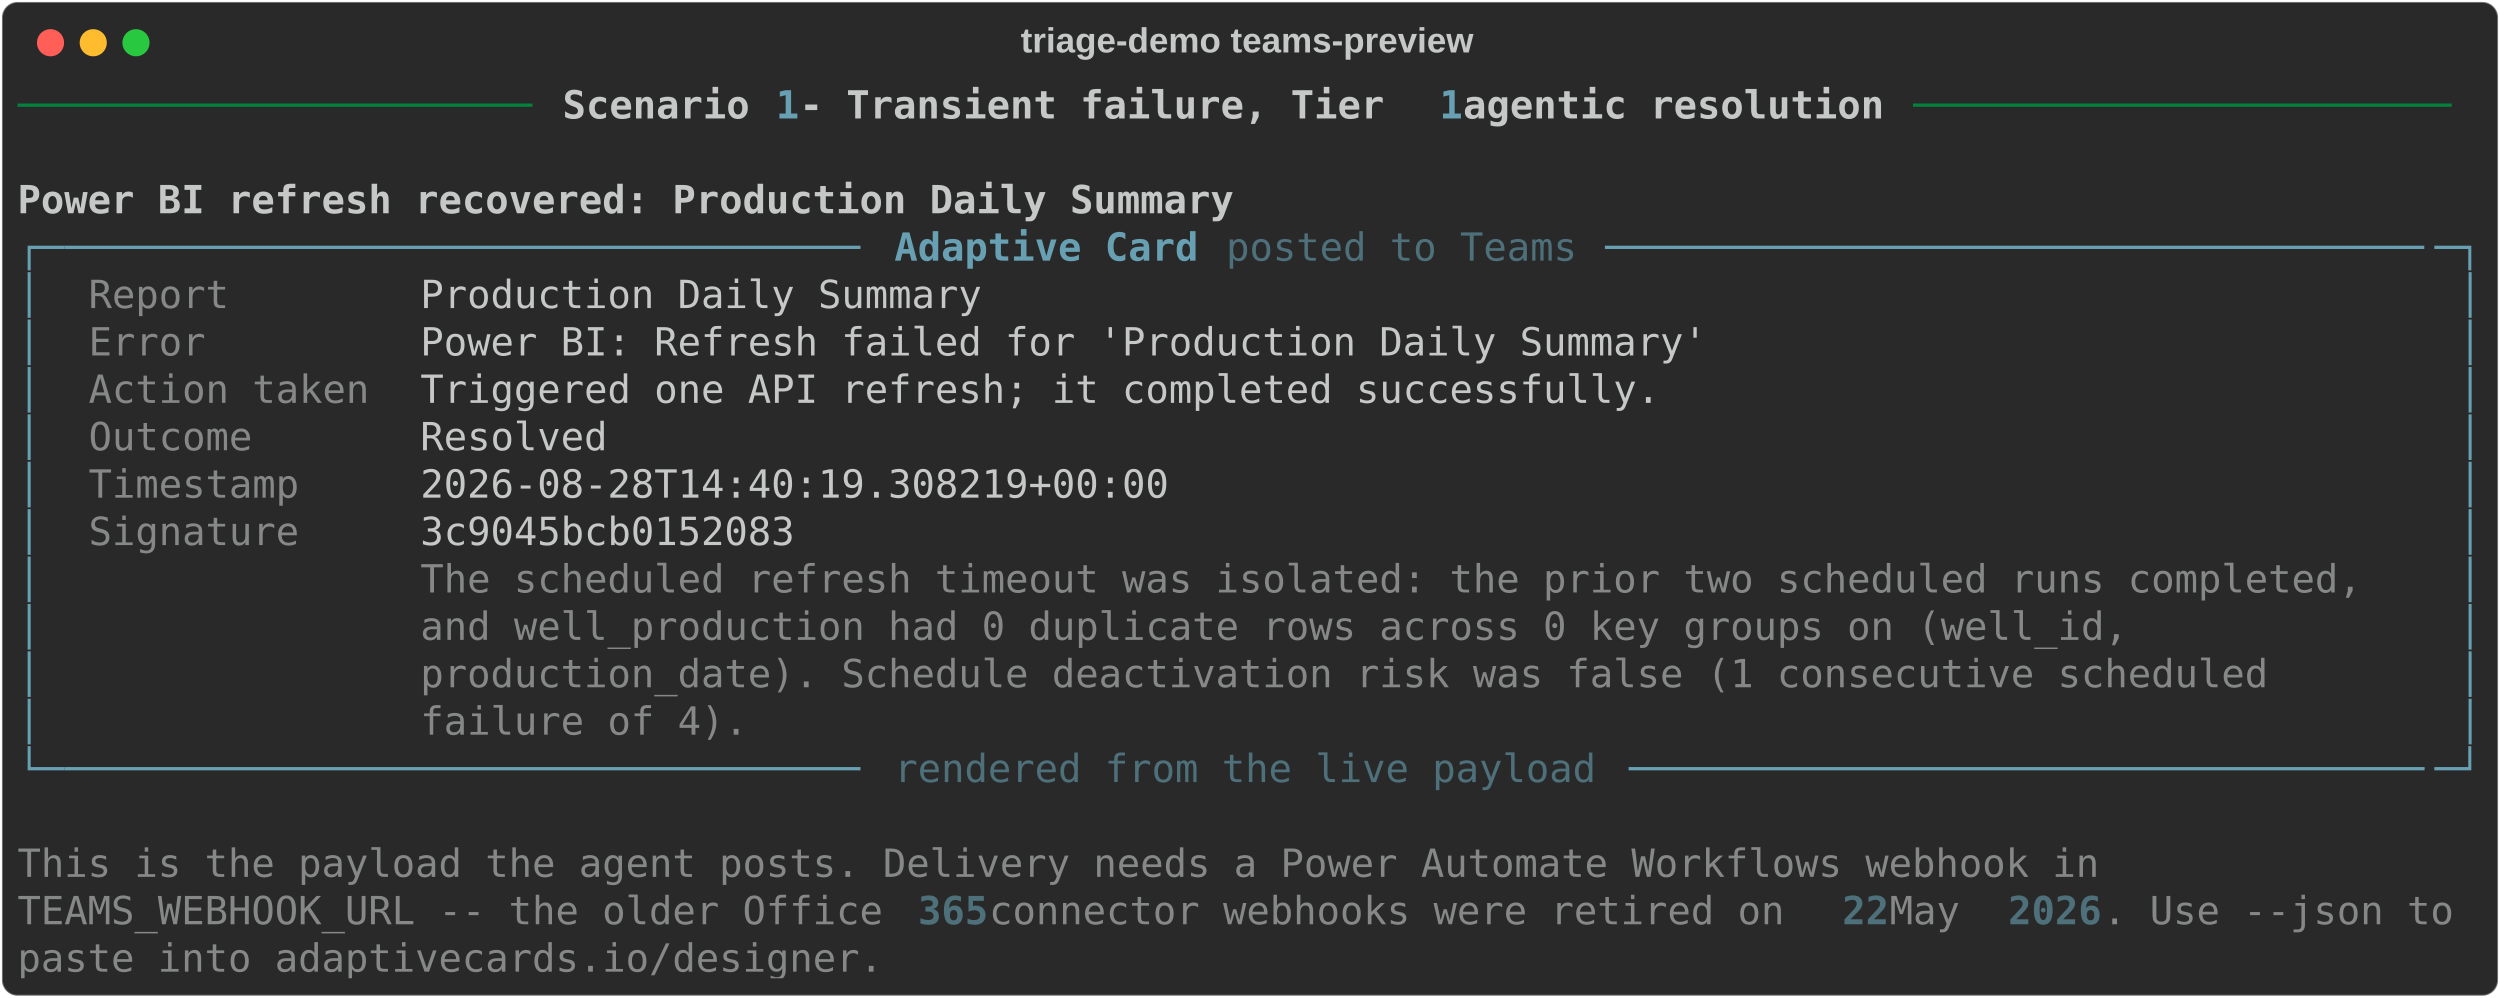
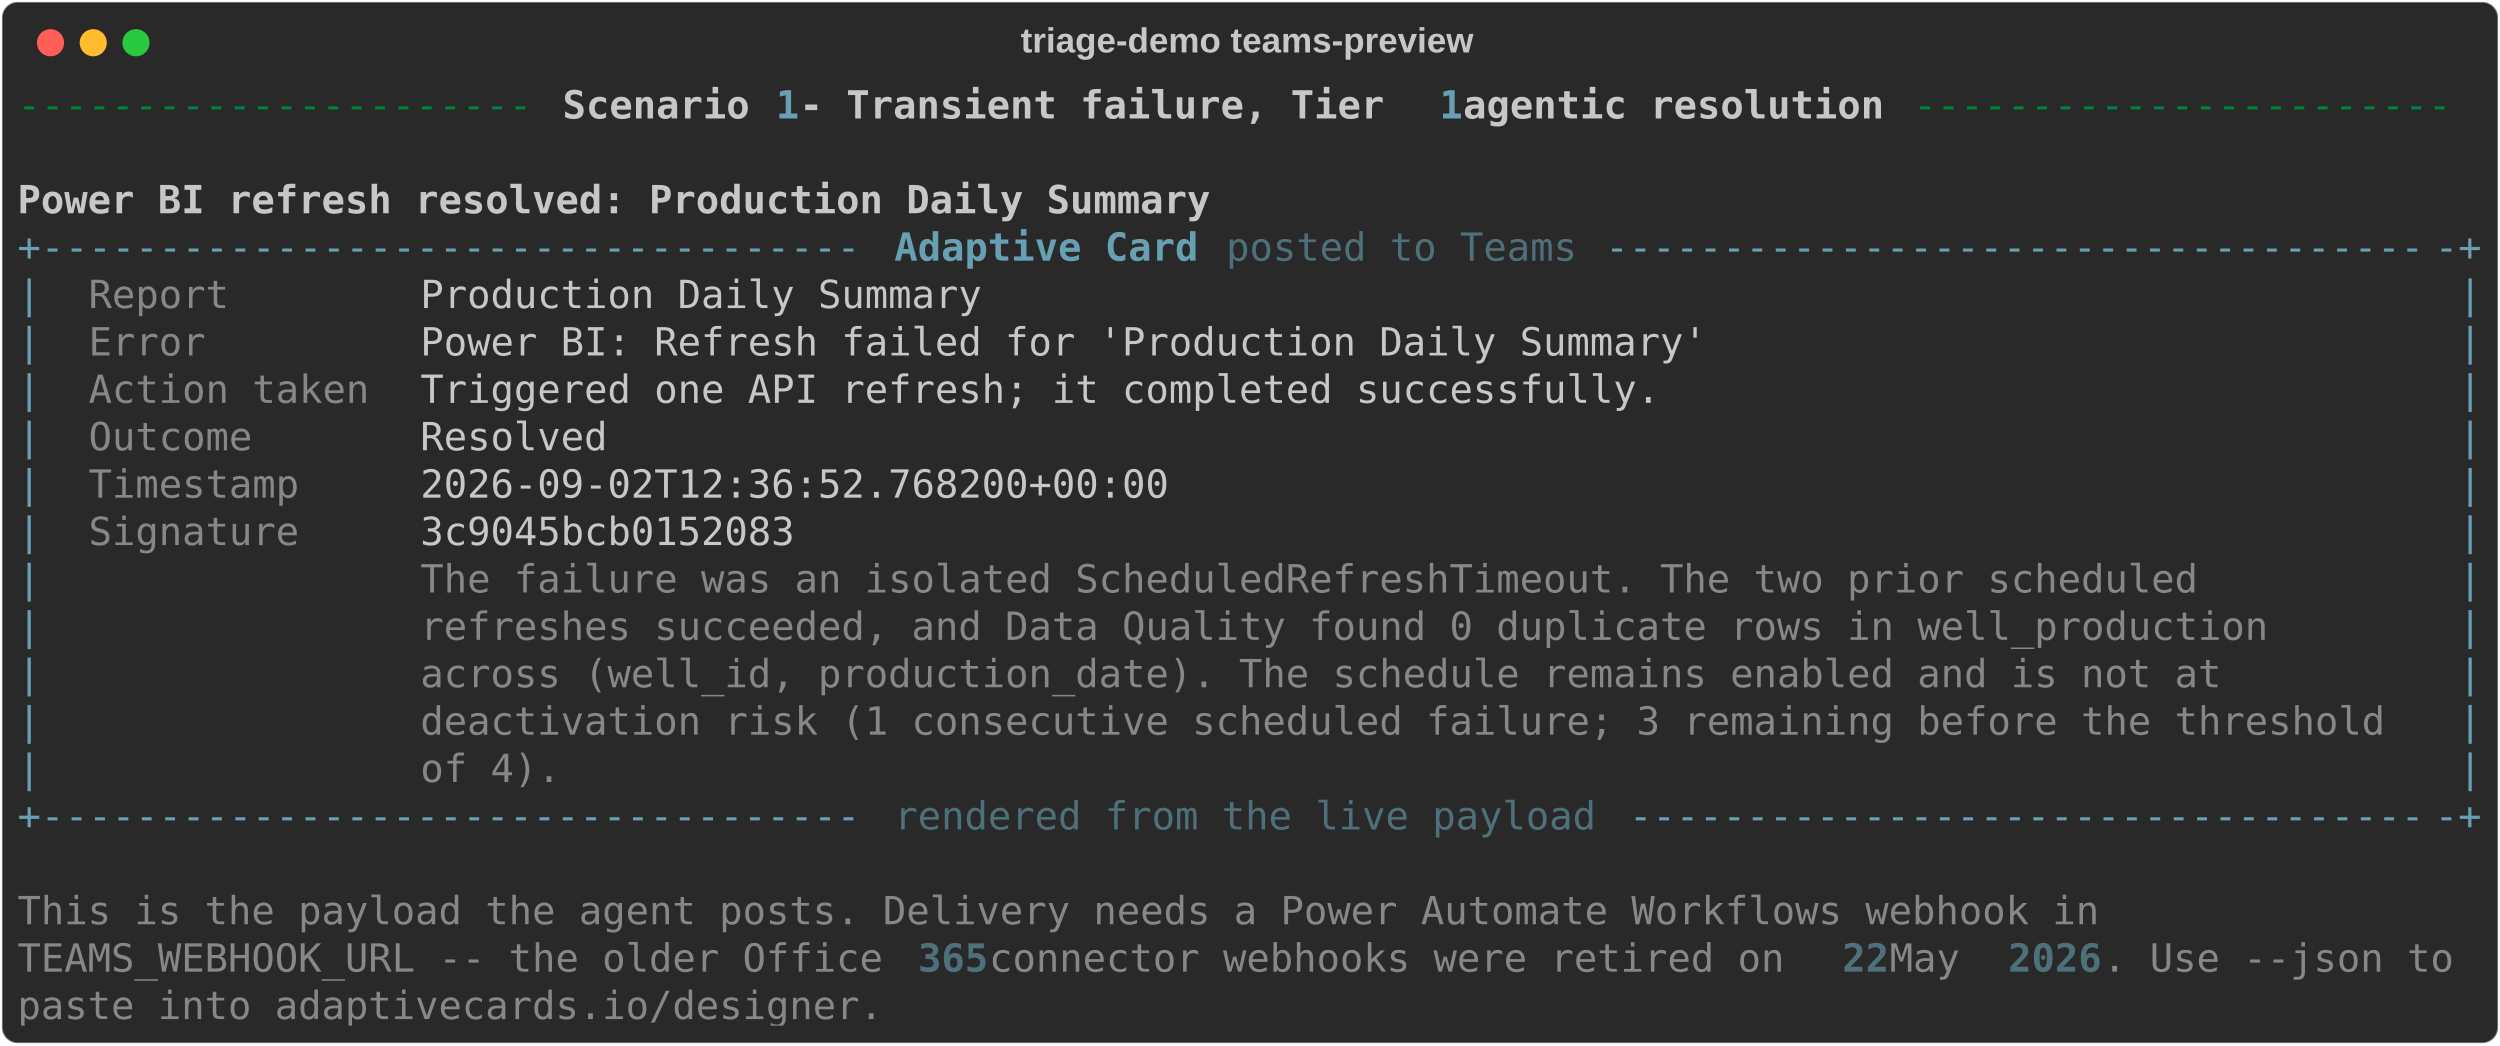
- <svg xmlns="http://www.w3.org/2000/svg" class="rich-terminal" viewBox="0 0 1287 513.6">
+ <svg xmlns="http://www.w3.org/2000/svg" class="rich-terminal" viewBox="0 0 1287 538.0">
  <style>

    @font-face {
        font-family: "Fira Code";
        src: local("FiraCode-Regular"),
                url("https://cdnjs.cloudflare.com/ajax/libs/firacode/6.2.0/woff2/FiraCode-Regular.woff2") format("woff2"),
                url("https://cdnjs.cloudflare.com/ajax/libs/firacode/6.2.0/woff/FiraCode-Regular.woff") format("woff");
        font-style: normal;
        font-weight: 400;
    }
    @font-face {
        font-family: "Fira Code";
        src: local("FiraCode-Bold"),
                url("https://cdnjs.cloudflare.com/ajax/libs/firacode/6.2.0/woff2/FiraCode-Bold.woff2") format("woff2"),
                url("https://cdnjs.cloudflare.com/ajax/libs/firacode/6.2.0/woff/FiraCode-Bold.woff") format("woff");
        font-style: bold;
        font-weight: 700;
    }

-     .terminal-3491757735-matrix {
+     .terminal-4068216499-matrix {
        font-family: Fira Code, monospace;
        font-size: 20px;
        line-height: 24.4px;
        font-variant-east-asian: full-width;
    }

-     .terminal-3491757735-title {
+     .terminal-4068216499-title {
        font-size: 18px;
        font-weight: bold;
        font-family: arial;
    }

-     .terminal-3491757735-r1 { fill: #00823d }
- .terminal-3491757735-r2 { fill: #c5c8c6;font-weight: bold }
- .terminal-3491757735-r3 { fill: #68a0b3;font-weight: bold }
- .terminal-3491757735-r4 { fill: #c5c8c6 }
- .terminal-3491757735-r5 { fill: #68a0b3 }
- .terminal-3491757735-r6 { fill: #4e707b }
- .terminal-3491757735-r7 { fill: #868887 }
- .terminal-3491757735-r8 { fill: #4e707b;font-weight: bold }
+     .terminal-4068216499-r1 { fill: #00823d }
+ .terminal-4068216499-r2 { fill: #c5c8c6;font-weight: bold }
+ .terminal-4068216499-r3 { fill: #68a0b3;font-weight: bold }
+ .terminal-4068216499-r4 { fill: #c5c8c6 }
+ .terminal-4068216499-r5 { fill: #68a0b3 }
+ .terminal-4068216499-r6 { fill: #4e707b }
+ .terminal-4068216499-r7 { fill: #868887 }
+ .terminal-4068216499-r8 { fill: #4e707b;font-weight: bold }
    </style>
  <defs>
-     <clipPath id="terminal-3491757735-clip-terminal">
-       <rect x="0" y="0" width="1267.8" height="462.6" />
-     </clipPath>
-     <clipPath id="terminal-3491757735-line-0">
+     <clipPath id="terminal-4068216499-clip-terminal">
+       <rect x="0" y="0" width="1267.8" height="487.0" />
+     </clipPath>
+     <clipPath id="terminal-4068216499-line-0">
      <rect x="0" y="1.5" width="1268.8" height="24.65" />
    </clipPath>
-     <clipPath id="terminal-3491757735-line-1">
+     <clipPath id="terminal-4068216499-line-1">
      <rect x="0" y="25.9" width="1268.8" height="24.65" />
    </clipPath>
-     <clipPath id="terminal-3491757735-line-2">
+     <clipPath id="terminal-4068216499-line-2">
      <rect x="0" y="50.3" width="1268.8" height="24.65" />
    </clipPath>
-     <clipPath id="terminal-3491757735-line-3">
+     <clipPath id="terminal-4068216499-line-3">
      <rect x="0" y="74.7" width="1268.8" height="24.65" />
    </clipPath>
-     <clipPath id="terminal-3491757735-line-4">
+     <clipPath id="terminal-4068216499-line-4">
      <rect x="0" y="99.1" width="1268.8" height="24.65" />
    </clipPath>
-     <clipPath id="terminal-3491757735-line-5">
+     <clipPath id="terminal-4068216499-line-5">
      <rect x="0" y="123.5" width="1268.8" height="24.65" />
    </clipPath>
-     <clipPath id="terminal-3491757735-line-6">
+     <clipPath id="terminal-4068216499-line-6">
      <rect x="0" y="147.9" width="1268.8" height="24.65" />
    </clipPath>
-     <clipPath id="terminal-3491757735-line-7">
+     <clipPath id="terminal-4068216499-line-7">
      <rect x="0" y="172.3" width="1268.8" height="24.65" />
    </clipPath>
-     <clipPath id="terminal-3491757735-line-8">
+     <clipPath id="terminal-4068216499-line-8">
      <rect x="0" y="196.7" width="1268.8" height="24.65" />
    </clipPath>
-     <clipPath id="terminal-3491757735-line-9">
+     <clipPath id="terminal-4068216499-line-9">
      <rect x="0" y="221.1" width="1268.8" height="24.65" />
    </clipPath>
-     <clipPath id="terminal-3491757735-line-10">
+     <clipPath id="terminal-4068216499-line-10">
      <rect x="0" y="245.5" width="1268.8" height="24.65" />
    </clipPath>
-     <clipPath id="terminal-3491757735-line-11">
+     <clipPath id="terminal-4068216499-line-11">
      <rect x="0" y="269.9" width="1268.8" height="24.65" />
    </clipPath>
-     <clipPath id="terminal-3491757735-line-12">
+     <clipPath id="terminal-4068216499-line-12">
      <rect x="0" y="294.3" width="1268.8" height="24.65" />
    </clipPath>
-     <clipPath id="terminal-3491757735-line-13">
+     <clipPath id="terminal-4068216499-line-13">
      <rect x="0" y="318.7" width="1268.8" height="24.65" />
    </clipPath>
-     <clipPath id="terminal-3491757735-line-14">
+     <clipPath id="terminal-4068216499-line-14">
      <rect x="0" y="343.1" width="1268.8" height="24.65" />
    </clipPath>
-     <clipPath id="terminal-3491757735-line-15">
+     <clipPath id="terminal-4068216499-line-15">
      <rect x="0" y="367.5" width="1268.8" height="24.65" />
    </clipPath>
-     <clipPath id="terminal-3491757735-line-16">
+     <clipPath id="terminal-4068216499-line-16">
      <rect x="0" y="391.9" width="1268.8" height="24.65" />
    </clipPath>
-     <clipPath id="terminal-3491757735-line-17">
+     <clipPath id="terminal-4068216499-line-17">
      <rect x="0" y="416.3" width="1268.8" height="24.65" />
    </clipPath>
+     <clipPath id="terminal-4068216499-line-18">
+       <rect x="0" y="440.7" width="1268.8" height="24.65" />
+     </clipPath>
  </defs>
-   <rect fill="#292929" stroke="rgba(255,255,255,0.35)" stroke-width="1" x="1" y="1" width="1285" height="511.6" rx="8" />
-   <text class="terminal-3491757735-title" fill="#c5c8c6" text-anchor="middle" x="642" y="27">triage-demo teams-preview</text>
+   <rect fill="#292929" stroke="rgba(255,255,255,0.35)" stroke-width="1" x="1" y="1" width="1285" height="536" rx="8" />
+   <text class="terminal-4068216499-title" fill="#c5c8c6" text-anchor="middle" x="642" y="27">triage-demo teams-preview</text>
  <g transform="translate(26,22)">
    <circle cx="0" cy="0" r="7" fill="#ff5f57" />
    <circle cx="22" cy="0" r="7" fill="#febc2e" />
    <circle cx="44" cy="0" r="7" fill="#28c840" />
  </g>
-   <g transform="translate(9, 41)" clip-path="url(#terminal-3491757735-clip-terminal)">
-     <g class="terminal-3491757735-matrix">
-       <text class="terminal-3491757735-r1" x="0" y="20" textLength="280.6" clip-path="url(#terminal-3491757735-line-0)">────────────────────── </text>
-       <text class="terminal-3491757735-r2" x="280.6" y="20" textLength="109.8" clip-path="url(#terminal-3491757735-line-0)">Scenario </text>
-       <text class="terminal-3491757735-r3" x="390.4" y="20" textLength="12.2" clip-path="url(#terminal-3491757735-line-0)">1</text>
-       <text class="terminal-3491757735-r2" x="402.6" y="20" textLength="329.4" clip-path="url(#terminal-3491757735-line-0)"> - Transient failure, Tier </text>
-       <text class="terminal-3491757735-r3" x="732" y="20" textLength="12.2" clip-path="url(#terminal-3491757735-line-0)">1</text>
-       <text class="terminal-3491757735-r2" x="744.2" y="20" textLength="231.8" clip-path="url(#terminal-3491757735-line-0)"> agentic resolution</text>
-       <text class="terminal-3491757735-r1" x="976" y="20" textLength="292.8" clip-path="url(#terminal-3491757735-line-0)"> ───────────────────────</text>
-       <text class="terminal-3491757735-r4" x="1268.8" y="20" textLength="12.2" clip-path="url(#terminal-3491757735-line-0)">
- </text>
-       <text class="terminal-3491757735-r4" x="1268.8" y="44.4" textLength="12.2" clip-path="url(#terminal-3491757735-line-1)">
- </text>
-       <text class="terminal-3491757735-r2" x="0" y="68.8" textLength="634.4" clip-path="url(#terminal-3491757735-line-2)">Power BI refresh recovered: Production Daily Summary</text>
-       <text class="terminal-3491757735-r4" x="1268.8" y="68.8" textLength="12.2" clip-path="url(#terminal-3491757735-line-2)">
- </text>
-       <text class="terminal-3491757735-r5" x="0" y="93.2" textLength="24.4" clip-path="url(#terminal-3491757735-line-3)">┌─</text>
-       <text class="terminal-3491757735-r5" x="24.4" y="93.2" textLength="414.8" clip-path="url(#terminal-3491757735-line-3)">──────────────────────────────────</text>
-       <text class="terminal-3491757735-r3" x="451.4" y="93.2" textLength="158.6" clip-path="url(#terminal-3491757735-line-3)">Adaptive Card</text>
-       <text class="terminal-3491757735-r6" x="622.2" y="93.2" textLength="183" clip-path="url(#terminal-3491757735-line-3)">posted to Teams</text>
-       <text class="terminal-3491757735-r5" x="817.4" y="93.2" textLength="427" clip-path="url(#terminal-3491757735-line-3)">───────────────────────────────────</text>
-       <text class="terminal-3491757735-r5" x="1244.4" y="93.2" textLength="24.4" clip-path="url(#terminal-3491757735-line-3)">─┐</text>
-       <text class="terminal-3491757735-r4" x="1268.8" y="93.2" textLength="12.2" clip-path="url(#terminal-3491757735-line-3)">
- </text>
-       <text class="terminal-3491757735-r5" x="0" y="117.6" textLength="12.2" clip-path="url(#terminal-3491757735-line-4)">│</text>
-       <text class="terminal-3491757735-r7" x="36.6" y="117.6" textLength="146.4" clip-path="url(#terminal-3491757735-line-4)">Report      </text>
-       <text class="terminal-3491757735-r4" x="207.4" y="117.6" textLength="1024.8" clip-path="url(#terminal-3491757735-line-4)">Production Daily Summary                                                            </text>
-       <text class="terminal-3491757735-r5" x="1256.6" y="117.6" textLength="12.2" clip-path="url(#terminal-3491757735-line-4)">│</text>
-       <text class="terminal-3491757735-r4" x="1268.8" y="117.6" textLength="12.2" clip-path="url(#terminal-3491757735-line-4)">
- </text>
-       <text class="terminal-3491757735-r5" x="0" y="142" textLength="12.2" clip-path="url(#terminal-3491757735-line-5)">│</text>
-       <text class="terminal-3491757735-r7" x="36.6" y="142" textLength="146.4" clip-path="url(#terminal-3491757735-line-5)">Error       </text>
-       <text class="terminal-3491757735-r4" x="207.4" y="142" textLength="1024.8" clip-path="url(#terminal-3491757735-line-5)">Power BI: Refresh failed for 'Production Daily Summary'                             </text>
-       <text class="terminal-3491757735-r5" x="1256.6" y="142" textLength="12.2" clip-path="url(#terminal-3491757735-line-5)">│</text>
-       <text class="terminal-3491757735-r4" x="1268.8" y="142" textLength="12.2" clip-path="url(#terminal-3491757735-line-5)">
- </text>
-       <text class="terminal-3491757735-r5" x="0" y="166.4" textLength="12.2" clip-path="url(#terminal-3491757735-line-6)">│</text>
-       <text class="terminal-3491757735-r7" x="36.6" y="166.4" textLength="146.4" clip-path="url(#terminal-3491757735-line-6)">Action taken</text>
-       <text class="terminal-3491757735-r4" x="207.4" y="166.4" textLength="1024.8" clip-path="url(#terminal-3491757735-line-6)">Triggered one API refresh; it completed successfully.                               </text>
-       <text class="terminal-3491757735-r5" x="1256.6" y="166.4" textLength="12.2" clip-path="url(#terminal-3491757735-line-6)">│</text>
-       <text class="terminal-3491757735-r4" x="1268.8" y="166.4" textLength="12.2" clip-path="url(#terminal-3491757735-line-6)">
- </text>
-       <text class="terminal-3491757735-r5" x="0" y="190.8" textLength="12.2" clip-path="url(#terminal-3491757735-line-7)">│</text>
-       <text class="terminal-3491757735-r7" x="36.6" y="190.8" textLength="146.4" clip-path="url(#terminal-3491757735-line-7)">Outcome     </text>
-       <text class="terminal-3491757735-r4" x="207.4" y="190.8" textLength="1024.8" clip-path="url(#terminal-3491757735-line-7)">Resolved                                                                            </text>
-       <text class="terminal-3491757735-r5" x="1256.6" y="190.8" textLength="12.2" clip-path="url(#terminal-3491757735-line-7)">│</text>
-       <text class="terminal-3491757735-r4" x="1268.8" y="190.8" textLength="12.2" clip-path="url(#terminal-3491757735-line-7)">
- </text>
-       <text class="terminal-3491757735-r5" x="0" y="215.2" textLength="12.2" clip-path="url(#terminal-3491757735-line-8)">│</text>
-       <text class="terminal-3491757735-r7" x="36.6" y="215.2" textLength="146.4" clip-path="url(#terminal-3491757735-line-8)">Timestamp   </text>
-       <text class="terminal-3491757735-r4" x="207.4" y="215.2" textLength="1024.8" clip-path="url(#terminal-3491757735-line-8)">2026-08-28T14:40:19.308219+00:00                                                    </text>
-       <text class="terminal-3491757735-r5" x="1256.6" y="215.2" textLength="12.2" clip-path="url(#terminal-3491757735-line-8)">│</text>
-       <text class="terminal-3491757735-r4" x="1268.8" y="215.2" textLength="12.2" clip-path="url(#terminal-3491757735-line-8)">
- </text>
-       <text class="terminal-3491757735-r5" x="0" y="239.6" textLength="12.2" clip-path="url(#terminal-3491757735-line-9)">│</text>
-       <text class="terminal-3491757735-r7" x="36.6" y="239.6" textLength="146.4" clip-path="url(#terminal-3491757735-line-9)">Signature   </text>
-       <text class="terminal-3491757735-r4" x="207.4" y="239.6" textLength="1024.8" clip-path="url(#terminal-3491757735-line-9)">3c9045bcb0152083                                                                    </text>
-       <text class="terminal-3491757735-r5" x="1256.6" y="239.6" textLength="12.2" clip-path="url(#terminal-3491757735-line-9)">│</text>
-       <text class="terminal-3491757735-r4" x="1268.8" y="239.6" textLength="12.2" clip-path="url(#terminal-3491757735-line-9)">
- </text>
-       <text class="terminal-3491757735-r5" x="0" y="264" textLength="12.2" clip-path="url(#terminal-3491757735-line-10)">│</text>
-       <text class="terminal-3491757735-r7" x="207.4" y="264" textLength="1024.8" clip-path="url(#terminal-3491757735-line-10)">The scheduled refresh timeout was isolated: the prior two scheduled runs completed, </text>
-       <text class="terminal-3491757735-r5" x="1256.6" y="264" textLength="12.2" clip-path="url(#terminal-3491757735-line-10)">│</text>
-       <text class="terminal-3491757735-r4" x="1268.8" y="264" textLength="12.2" clip-path="url(#terminal-3491757735-line-10)">
- </text>
-       <text class="terminal-3491757735-r5" x="0" y="288.4" textLength="12.2" clip-path="url(#terminal-3491757735-line-11)">│</text>
-       <text class="terminal-3491757735-r7" x="207.4" y="288.4" textLength="902.8" clip-path="url(#terminal-3491757735-line-11)">and well_production had 0 duplicate rows across 0 key groups on (well_id, </text>
-       <text class="terminal-3491757735-r5" x="1256.6" y="288.4" textLength="12.2" clip-path="url(#terminal-3491757735-line-11)">│</text>
-       <text class="terminal-3491757735-r4" x="1268.8" y="288.4" textLength="12.2" clip-path="url(#terminal-3491757735-line-11)">
- </text>
-       <text class="terminal-3491757735-r5" x="0" y="312.8" textLength="12.2" clip-path="url(#terminal-3491757735-line-12)">│</text>
-       <text class="terminal-3491757735-r7" x="207.4" y="312.8" textLength="976" clip-path="url(#terminal-3491757735-line-12)">production_date). Schedule deactivation risk was false (1 consecutive scheduled </text>
-       <text class="terminal-3491757735-r5" x="1256.6" y="312.8" textLength="12.2" clip-path="url(#terminal-3491757735-line-12)">│</text>
-       <text class="terminal-3491757735-r4" x="1268.8" y="312.8" textLength="12.2" clip-path="url(#terminal-3491757735-line-12)">
- </text>
-       <text class="terminal-3491757735-r5" x="0" y="337.2" textLength="12.2" clip-path="url(#terminal-3491757735-line-13)">│</text>
-       <text class="terminal-3491757735-r7" x="207.4" y="337.2" textLength="170.8" clip-path="url(#terminal-3491757735-line-13)">failure of 4).</text>
-       <text class="terminal-3491757735-r5" x="1256.6" y="337.2" textLength="12.2" clip-path="url(#terminal-3491757735-line-13)">│</text>
-       <text class="terminal-3491757735-r4" x="1268.8" y="337.2" textLength="12.2" clip-path="url(#terminal-3491757735-line-13)">
- </text>
-       <text class="terminal-3491757735-r5" x="0" y="361.6" textLength="24.4" clip-path="url(#terminal-3491757735-line-14)">└─</text>
-       <text class="terminal-3491757735-r5" x="24.4" y="361.6" textLength="414.8" clip-path="url(#terminal-3491757735-line-14)">──────────────────────────────────</text>
-       <text class="terminal-3491757735-r6" x="451.4" y="361.6" textLength="366" clip-path="url(#terminal-3491757735-line-14)">rendered from the live payload</text>
-       <text class="terminal-3491757735-r5" x="829.6" y="361.6" textLength="414.8" clip-path="url(#terminal-3491757735-line-14)">──────────────────────────────────</text>
-       <text class="terminal-3491757735-r5" x="1244.4" y="361.6" textLength="24.4" clip-path="url(#terminal-3491757735-line-14)">─┘</text>
-       <text class="terminal-3491757735-r4" x="1268.8" y="361.6" textLength="12.2" clip-path="url(#terminal-3491757735-line-14)">
- </text>
-       <text class="terminal-3491757735-r4" x="1268.8" y="386" textLength="12.2" clip-path="url(#terminal-3491757735-line-15)">
- </text>
-       <text class="terminal-3491757735-r7" x="0" y="410.4" textLength="1098" clip-path="url(#terminal-3491757735-line-16)">This is the payload the agent posts. Delivery needs a Power Automate Workflows webhook in </text>
-       <text class="terminal-3491757735-r4" x="1268.8" y="410.4" textLength="12.2" clip-path="url(#terminal-3491757735-line-16)">
- </text>
-       <text class="terminal-3491757735-r7" x="0" y="434.8" textLength="463.6" clip-path="url(#terminal-3491757735-line-17)">TEAMS_WEBHOOK_URL -- the older Office </text>
-       <text class="terminal-3491757735-r8" x="463.6" y="434.8" textLength="36.6" clip-path="url(#terminal-3491757735-line-17)">365</text>
-       <text class="terminal-3491757735-r7" x="500.2" y="434.8" textLength="439.2" clip-path="url(#terminal-3491757735-line-17)"> connector webhooks were retired on </text>
-       <text class="terminal-3491757735-r8" x="939.4" y="434.8" textLength="24.4" clip-path="url(#terminal-3491757735-line-17)">22</text>
-       <text class="terminal-3491757735-r7" x="963.8" y="434.8" textLength="61" clip-path="url(#terminal-3491757735-line-17)"> May </text>
-       <text class="terminal-3491757735-r8" x="1024.8" y="434.8" textLength="48.8" clip-path="url(#terminal-3491757735-line-17)">2026</text>
-       <text class="terminal-3491757735-r7" x="1073.6" y="434.8" textLength="195.2" clip-path="url(#terminal-3491757735-line-17)">. Use --json to </text>
-       <text class="terminal-3491757735-r4" x="1268.8" y="434.8" textLength="12.2" clip-path="url(#terminal-3491757735-line-17)">
- </text>
-       <text class="terminal-3491757735-r7" x="0" y="459.2" textLength="451.4" clip-path="url(#terminal-3491757735-line-18)">paste into adaptivecards.io/designer.</text>
-       <text class="terminal-3491757735-r4" x="1268.8" y="459.2" textLength="12.2" clip-path="url(#terminal-3491757735-line-18)">
+   <g transform="translate(9, 41)" clip-path="url(#terminal-4068216499-clip-terminal)">
+     <g class="terminal-4068216499-matrix">
+       <text class="terminal-4068216499-r1" x="0" y="20" textLength="280.6" clip-path="url(#terminal-4068216499-line-0)">---------------------- </text>
+       <text class="terminal-4068216499-r2" x="280.6" y="20" textLength="109.8" clip-path="url(#terminal-4068216499-line-0)">Scenario </text>
+       <text class="terminal-4068216499-r3" x="390.4" y="20" textLength="12.2" clip-path="url(#terminal-4068216499-line-0)">1</text>
+       <text class="terminal-4068216499-r2" x="402.6" y="20" textLength="329.4" clip-path="url(#terminal-4068216499-line-0)"> - Transient failure, Tier </text>
+       <text class="terminal-4068216499-r3" x="732" y="20" textLength="12.2" clip-path="url(#terminal-4068216499-line-0)">1</text>
+       <text class="terminal-4068216499-r2" x="744.2" y="20" textLength="231.8" clip-path="url(#terminal-4068216499-line-0)"> agentic resolution</text>
+       <text class="terminal-4068216499-r1" x="976" y="20" textLength="292.8" clip-path="url(#terminal-4068216499-line-0)"> -----------------------</text>
+       <text class="terminal-4068216499-r4" x="1268.8" y="20" textLength="12.2" clip-path="url(#terminal-4068216499-line-0)">
+ </text>
+       <text class="terminal-4068216499-r4" x="1268.8" y="44.4" textLength="12.2" clip-path="url(#terminal-4068216499-line-1)">
+ </text>
+       <text class="terminal-4068216499-r2" x="0" y="68.8" textLength="622.2" clip-path="url(#terminal-4068216499-line-2)">Power BI refresh resolved: Production Daily Summary</text>
+       <text class="terminal-4068216499-r4" x="1268.8" y="68.8" textLength="12.2" clip-path="url(#terminal-4068216499-line-2)">
+ </text>
+       <text class="terminal-4068216499-r5" x="0" y="93.2" textLength="24.4" clip-path="url(#terminal-4068216499-line-3)">+-</text>
+       <text class="terminal-4068216499-r5" x="24.4" y="93.2" textLength="414.8" clip-path="url(#terminal-4068216499-line-3)">----------------------------------</text>
+       <text class="terminal-4068216499-r3" x="451.4" y="93.2" textLength="158.6" clip-path="url(#terminal-4068216499-line-3)">Adaptive Card</text>
+       <text class="terminal-4068216499-r6" x="622.2" y="93.2" textLength="183" clip-path="url(#terminal-4068216499-line-3)">posted to Teams</text>
+       <text class="terminal-4068216499-r5" x="817.4" y="93.2" textLength="427" clip-path="url(#terminal-4068216499-line-3)">-----------------------------------</text>
+       <text class="terminal-4068216499-r5" x="1244.4" y="93.2" textLength="24.4" clip-path="url(#terminal-4068216499-line-3)">-+</text>
+       <text class="terminal-4068216499-r4" x="1268.8" y="93.2" textLength="12.2" clip-path="url(#terminal-4068216499-line-3)">
+ </text>
+       <text class="terminal-4068216499-r5" x="0" y="117.6" textLength="12.2" clip-path="url(#terminal-4068216499-line-4)">|</text>
+       <text class="terminal-4068216499-r7" x="36.6" y="117.6" textLength="146.4" clip-path="url(#terminal-4068216499-line-4)">Report      </text>
+       <text class="terminal-4068216499-r4" x="207.4" y="117.6" textLength="1024.8" clip-path="url(#terminal-4068216499-line-4)">Production Daily Summary                                                            </text>
+       <text class="terminal-4068216499-r5" x="1256.6" y="117.6" textLength="12.2" clip-path="url(#terminal-4068216499-line-4)">|</text>
+       <text class="terminal-4068216499-r4" x="1268.8" y="117.6" textLength="12.2" clip-path="url(#terminal-4068216499-line-4)">
+ </text>
+       <text class="terminal-4068216499-r5" x="0" y="142" textLength="12.2" clip-path="url(#terminal-4068216499-line-5)">|</text>
+       <text class="terminal-4068216499-r7" x="36.6" y="142" textLength="146.4" clip-path="url(#terminal-4068216499-line-5)">Error       </text>
+       <text class="terminal-4068216499-r4" x="207.4" y="142" textLength="1024.8" clip-path="url(#terminal-4068216499-line-5)">Power BI: Refresh failed for 'Production Daily Summary'                             </text>
+       <text class="terminal-4068216499-r5" x="1256.6" y="142" textLength="12.2" clip-path="url(#terminal-4068216499-line-5)">|</text>
+       <text class="terminal-4068216499-r4" x="1268.8" y="142" textLength="12.2" clip-path="url(#terminal-4068216499-line-5)">
+ </text>
+       <text class="terminal-4068216499-r5" x="0" y="166.4" textLength="12.2" clip-path="url(#terminal-4068216499-line-6)">|</text>
+       <text class="terminal-4068216499-r7" x="36.6" y="166.4" textLength="146.4" clip-path="url(#terminal-4068216499-line-6)">Action taken</text>
+       <text class="terminal-4068216499-r4" x="207.4" y="166.4" textLength="1024.8" clip-path="url(#terminal-4068216499-line-6)">Triggered one API refresh; it completed successfully.                               </text>
+       <text class="terminal-4068216499-r5" x="1256.6" y="166.4" textLength="12.2" clip-path="url(#terminal-4068216499-line-6)">|</text>
+       <text class="terminal-4068216499-r4" x="1268.8" y="166.4" textLength="12.2" clip-path="url(#terminal-4068216499-line-6)">
+ </text>
+       <text class="terminal-4068216499-r5" x="0" y="190.8" textLength="12.2" clip-path="url(#terminal-4068216499-line-7)">|</text>
+       <text class="terminal-4068216499-r7" x="36.6" y="190.8" textLength="146.4" clip-path="url(#terminal-4068216499-line-7)">Outcome     </text>
+       <text class="terminal-4068216499-r4" x="207.4" y="190.8" textLength="1024.8" clip-path="url(#terminal-4068216499-line-7)">Resolved                                                                            </text>
+       <text class="terminal-4068216499-r5" x="1256.6" y="190.8" textLength="12.2" clip-path="url(#terminal-4068216499-line-7)">|</text>
+       <text class="terminal-4068216499-r4" x="1268.8" y="190.8" textLength="12.2" clip-path="url(#terminal-4068216499-line-7)">
+ </text>
+       <text class="terminal-4068216499-r5" x="0" y="215.2" textLength="12.2" clip-path="url(#terminal-4068216499-line-8)">|</text>
+       <text class="terminal-4068216499-r7" x="36.6" y="215.2" textLength="146.4" clip-path="url(#terminal-4068216499-line-8)">Timestamp   </text>
+       <text class="terminal-4068216499-r4" x="207.4" y="215.2" textLength="1024.8" clip-path="url(#terminal-4068216499-line-8)">2026-09-02T12:36:52.768200+00:00                                                    </text>
+       <text class="terminal-4068216499-r5" x="1256.6" y="215.2" textLength="12.2" clip-path="url(#terminal-4068216499-line-8)">|</text>
+       <text class="terminal-4068216499-r4" x="1268.8" y="215.2" textLength="12.2" clip-path="url(#terminal-4068216499-line-8)">
+ </text>
+       <text class="terminal-4068216499-r5" x="0" y="239.6" textLength="12.2" clip-path="url(#terminal-4068216499-line-9)">|</text>
+       <text class="terminal-4068216499-r7" x="36.6" y="239.6" textLength="146.4" clip-path="url(#terminal-4068216499-line-9)">Signature   </text>
+       <text class="terminal-4068216499-r4" x="207.4" y="239.6" textLength="1024.8" clip-path="url(#terminal-4068216499-line-9)">3c9045bcb0152083                                                                    </text>
+       <text class="terminal-4068216499-r5" x="1256.6" y="239.6" textLength="12.2" clip-path="url(#terminal-4068216499-line-9)">|</text>
+       <text class="terminal-4068216499-r4" x="1268.8" y="239.6" textLength="12.2" clip-path="url(#terminal-4068216499-line-9)">
+ </text>
+       <text class="terminal-4068216499-r5" x="0" y="264" textLength="12.2" clip-path="url(#terminal-4068216499-line-10)">|</text>
+       <text class="terminal-4068216499-r7" x="207.4" y="264" textLength="939.4" clip-path="url(#terminal-4068216499-line-10)">The failure was an isolated ScheduledRefreshTimeout. The two prior scheduled </text>
+       <text class="terminal-4068216499-r5" x="1256.6" y="264" textLength="12.2" clip-path="url(#terminal-4068216499-line-10)">|</text>
+       <text class="terminal-4068216499-r4" x="1268.8" y="264" textLength="12.2" clip-path="url(#terminal-4068216499-line-10)">
+ </text>
+       <text class="terminal-4068216499-r5" x="0" y="288.4" textLength="12.2" clip-path="url(#terminal-4068216499-line-11)">|</text>
+       <text class="terminal-4068216499-r7" x="207.4" y="288.4" textLength="976" clip-path="url(#terminal-4068216499-line-11)">refreshes succeeded, and Data Quality found 0 duplicate rows in well_production </text>
+       <text class="terminal-4068216499-r5" x="1256.6" y="288.4" textLength="12.2" clip-path="url(#terminal-4068216499-line-11)">|</text>
+       <text class="terminal-4068216499-r4" x="1268.8" y="288.4" textLength="12.2" clip-path="url(#terminal-4068216499-line-11)">
+ </text>
+       <text class="terminal-4068216499-r5" x="0" y="312.8" textLength="12.2" clip-path="url(#terminal-4068216499-line-12)">|</text>
+       <text class="terminal-4068216499-r7" x="207.4" y="312.8" textLength="951.6" clip-path="url(#terminal-4068216499-line-12)">across (well_id, production_date). The schedule remains enabled and is not at </text>
+       <text class="terminal-4068216499-r5" x="1256.6" y="312.8" textLength="12.2" clip-path="url(#terminal-4068216499-line-12)">|</text>
+       <text class="terminal-4068216499-r4" x="1268.8" y="312.8" textLength="12.2" clip-path="url(#terminal-4068216499-line-12)">
+ </text>
+       <text class="terminal-4068216499-r5" x="0" y="337.2" textLength="12.2" clip-path="url(#terminal-4068216499-line-13)">|</text>
+       <text class="terminal-4068216499-r7" x="207.4" y="337.2" textLength="1024.8" clip-path="url(#terminal-4068216499-line-13)">deactivation risk (1 consecutive scheduled failure; 3 remaining before the threshold</text>
+       <text class="terminal-4068216499-r5" x="1256.6" y="337.2" textLength="12.2" clip-path="url(#terminal-4068216499-line-13)">|</text>
+       <text class="terminal-4068216499-r4" x="1268.8" y="337.2" textLength="12.2" clip-path="url(#terminal-4068216499-line-13)">
+ </text>
+       <text class="terminal-4068216499-r5" x="0" y="361.6" textLength="12.2" clip-path="url(#terminal-4068216499-line-14)">|</text>
+       <text class="terminal-4068216499-r7" x="207.4" y="361.6" textLength="73.2" clip-path="url(#terminal-4068216499-line-14)">of 4).</text>
+       <text class="terminal-4068216499-r5" x="1256.6" y="361.6" textLength="12.2" clip-path="url(#terminal-4068216499-line-14)">|</text>
+       <text class="terminal-4068216499-r4" x="1268.8" y="361.6" textLength="12.2" clip-path="url(#terminal-4068216499-line-14)">
+ </text>
+       <text class="terminal-4068216499-r5" x="0" y="386" textLength="24.4" clip-path="url(#terminal-4068216499-line-15)">+-</text>
+       <text class="terminal-4068216499-r5" x="24.4" y="386" textLength="414.8" clip-path="url(#terminal-4068216499-line-15)">----------------------------------</text>
+       <text class="terminal-4068216499-r6" x="451.4" y="386" textLength="366" clip-path="url(#terminal-4068216499-line-15)">rendered from the live payload</text>
+       <text class="terminal-4068216499-r5" x="829.6" y="386" textLength="414.8" clip-path="url(#terminal-4068216499-line-15)">----------------------------------</text>
+       <text class="terminal-4068216499-r5" x="1244.4" y="386" textLength="24.4" clip-path="url(#terminal-4068216499-line-15)">-+</text>
+       <text class="terminal-4068216499-r4" x="1268.8" y="386" textLength="12.2" clip-path="url(#terminal-4068216499-line-15)">
+ </text>
+       <text class="terminal-4068216499-r4" x="1268.8" y="410.4" textLength="12.2" clip-path="url(#terminal-4068216499-line-16)">
+ </text>
+       <text class="terminal-4068216499-r7" x="0" y="434.8" textLength="1098" clip-path="url(#terminal-4068216499-line-17)">This is the payload the agent posts. Delivery needs a Power Automate Workflows webhook in </text>
+       <text class="terminal-4068216499-r4" x="1268.8" y="434.8" textLength="12.2" clip-path="url(#terminal-4068216499-line-17)">
+ </text>
+       <text class="terminal-4068216499-r7" x="0" y="459.2" textLength="463.6" clip-path="url(#terminal-4068216499-line-18)">TEAMS_WEBHOOK_URL -- the older Office </text>
+       <text class="terminal-4068216499-r8" x="463.6" y="459.2" textLength="36.6" clip-path="url(#terminal-4068216499-line-18)">365</text>
+       <text class="terminal-4068216499-r7" x="500.2" y="459.2" textLength="439.2" clip-path="url(#terminal-4068216499-line-18)"> connector webhooks were retired on </text>
+       <text class="terminal-4068216499-r8" x="939.4" y="459.2" textLength="24.4" clip-path="url(#terminal-4068216499-line-18)">22</text>
+       <text class="terminal-4068216499-r7" x="963.8" y="459.2" textLength="61" clip-path="url(#terminal-4068216499-line-18)"> May </text>
+       <text class="terminal-4068216499-r8" x="1024.8" y="459.2" textLength="48.8" clip-path="url(#terminal-4068216499-line-18)">2026</text>
+       <text class="terminal-4068216499-r7" x="1073.6" y="459.2" textLength="195.2" clip-path="url(#terminal-4068216499-line-18)">. Use --json to </text>
+       <text class="terminal-4068216499-r4" x="1268.8" y="459.2" textLength="12.2" clip-path="url(#terminal-4068216499-line-18)">
+ </text>
+       <text class="terminal-4068216499-r7" x="0" y="483.6" textLength="451.4" clip-path="url(#terminal-4068216499-line-19)">paste into adaptivecards.io/designer.</text>
+       <text class="terminal-4068216499-r4" x="1268.8" y="483.6" textLength="12.2" clip-path="url(#terminal-4068216499-line-19)">
</text>
    </g>
  </g>
</svg>
